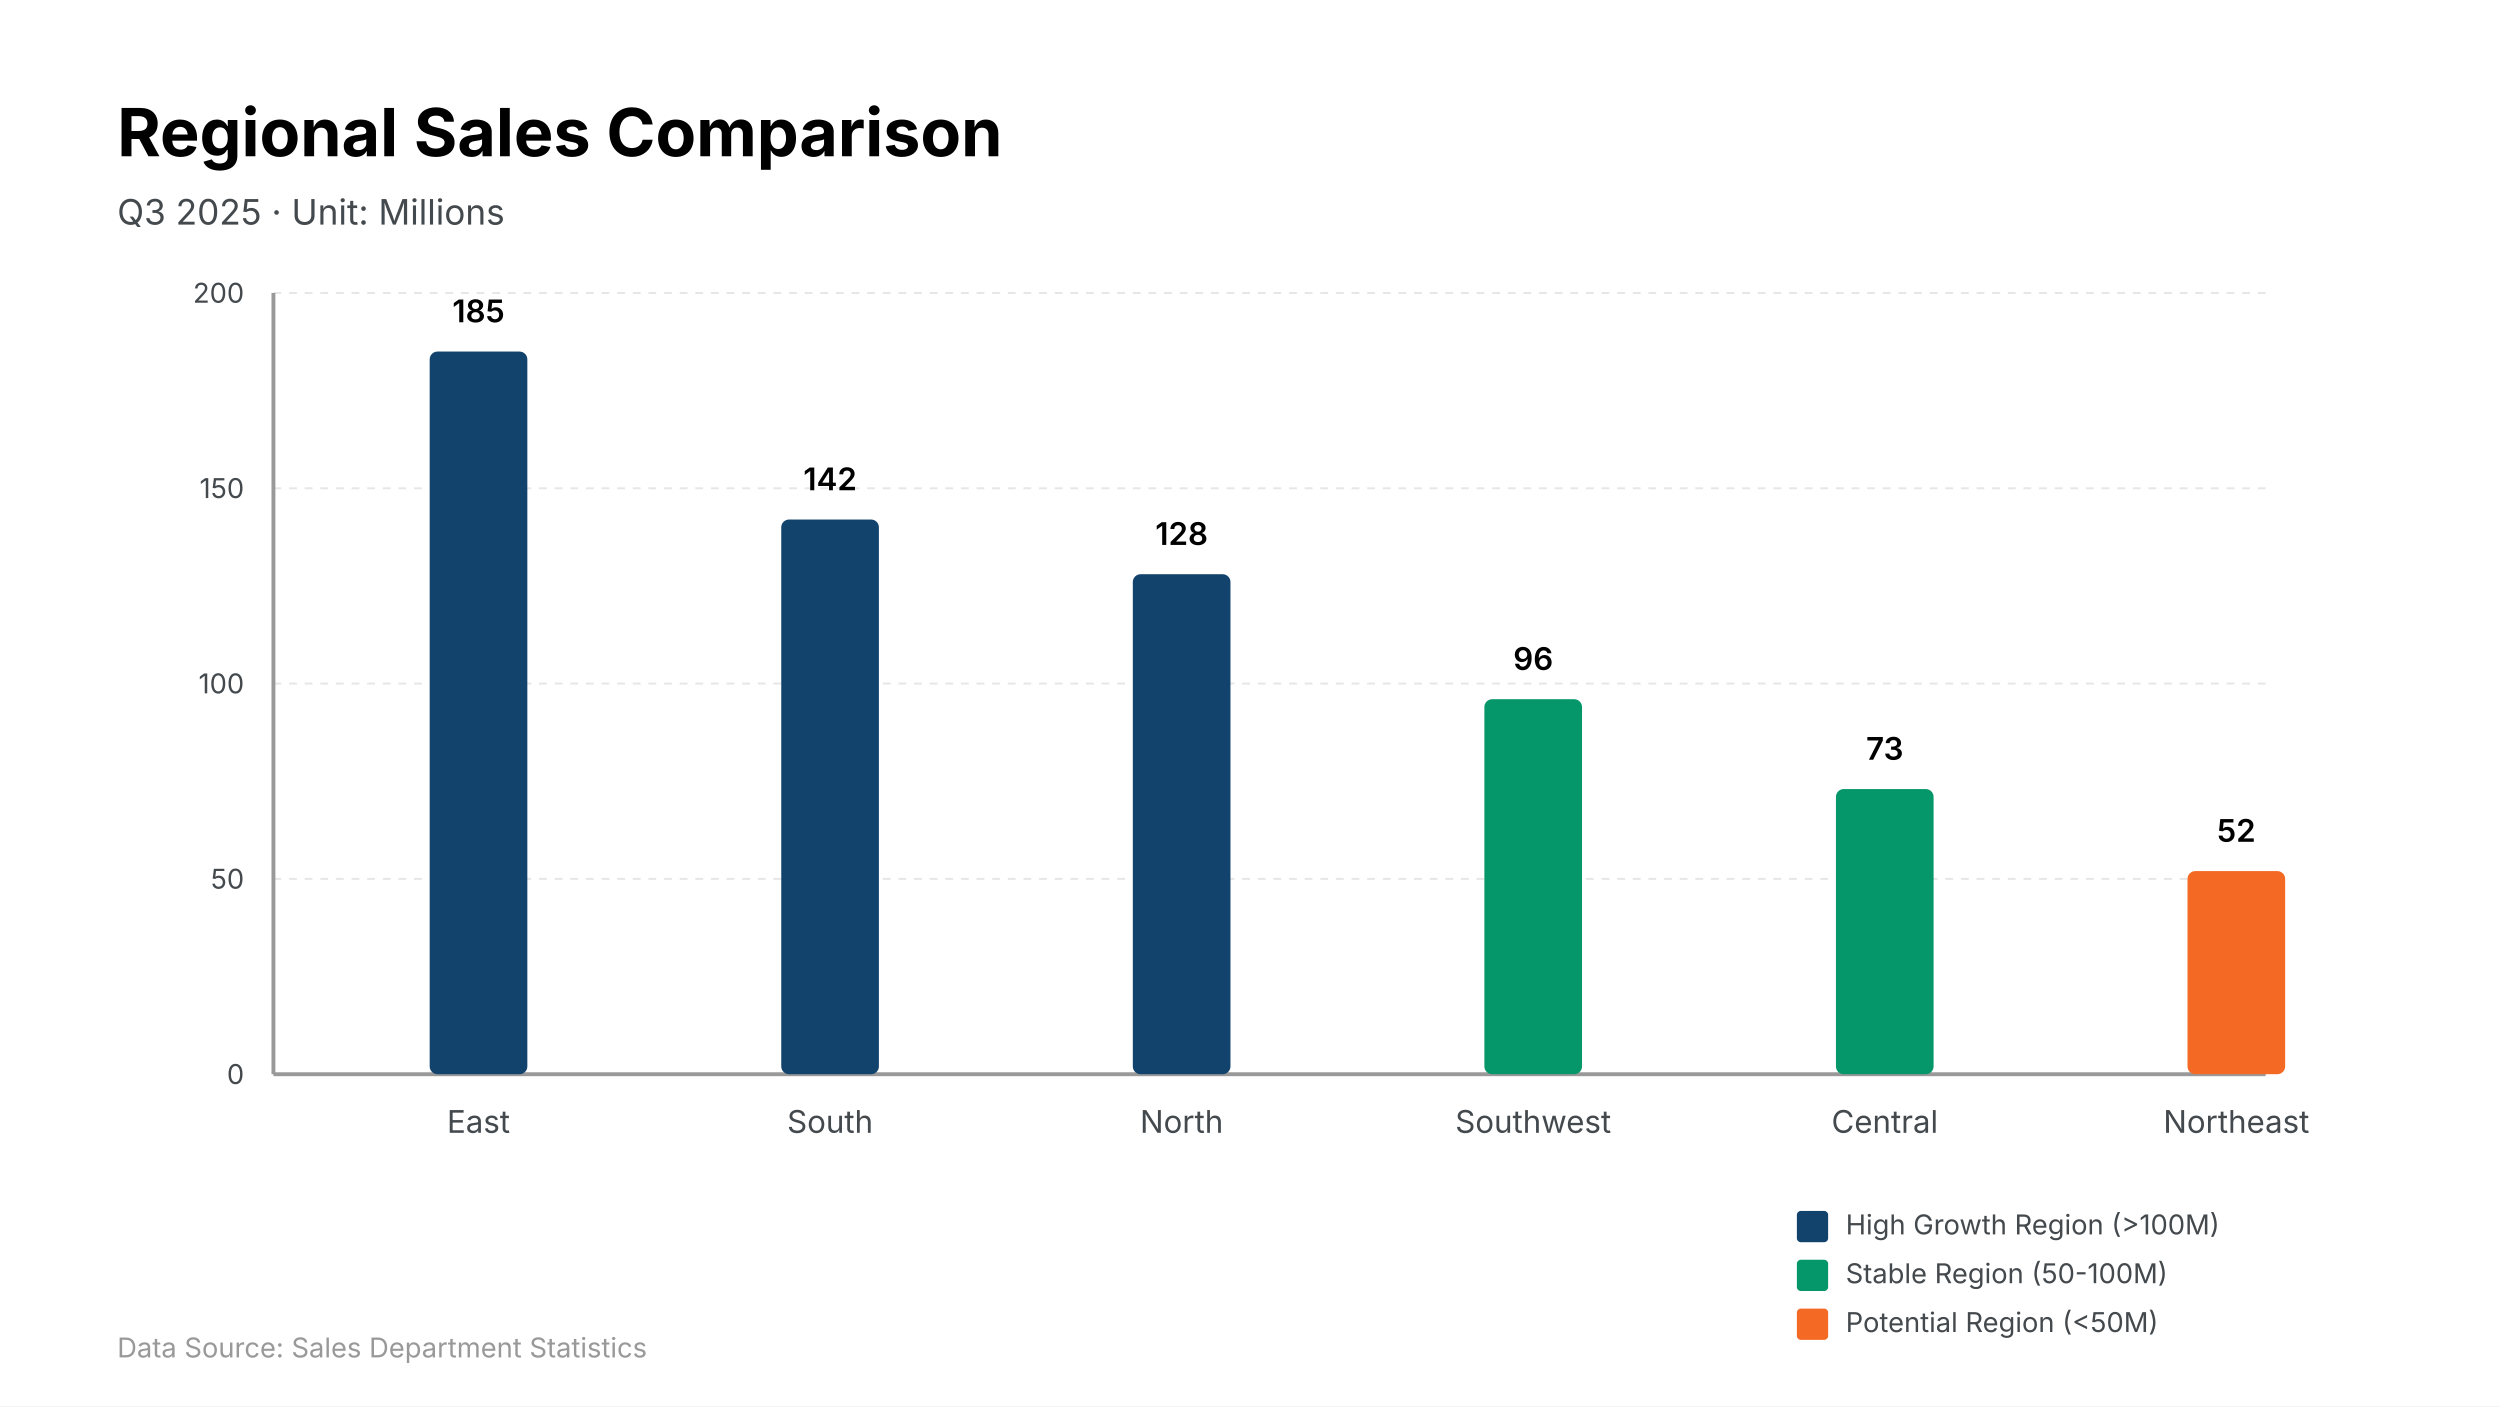
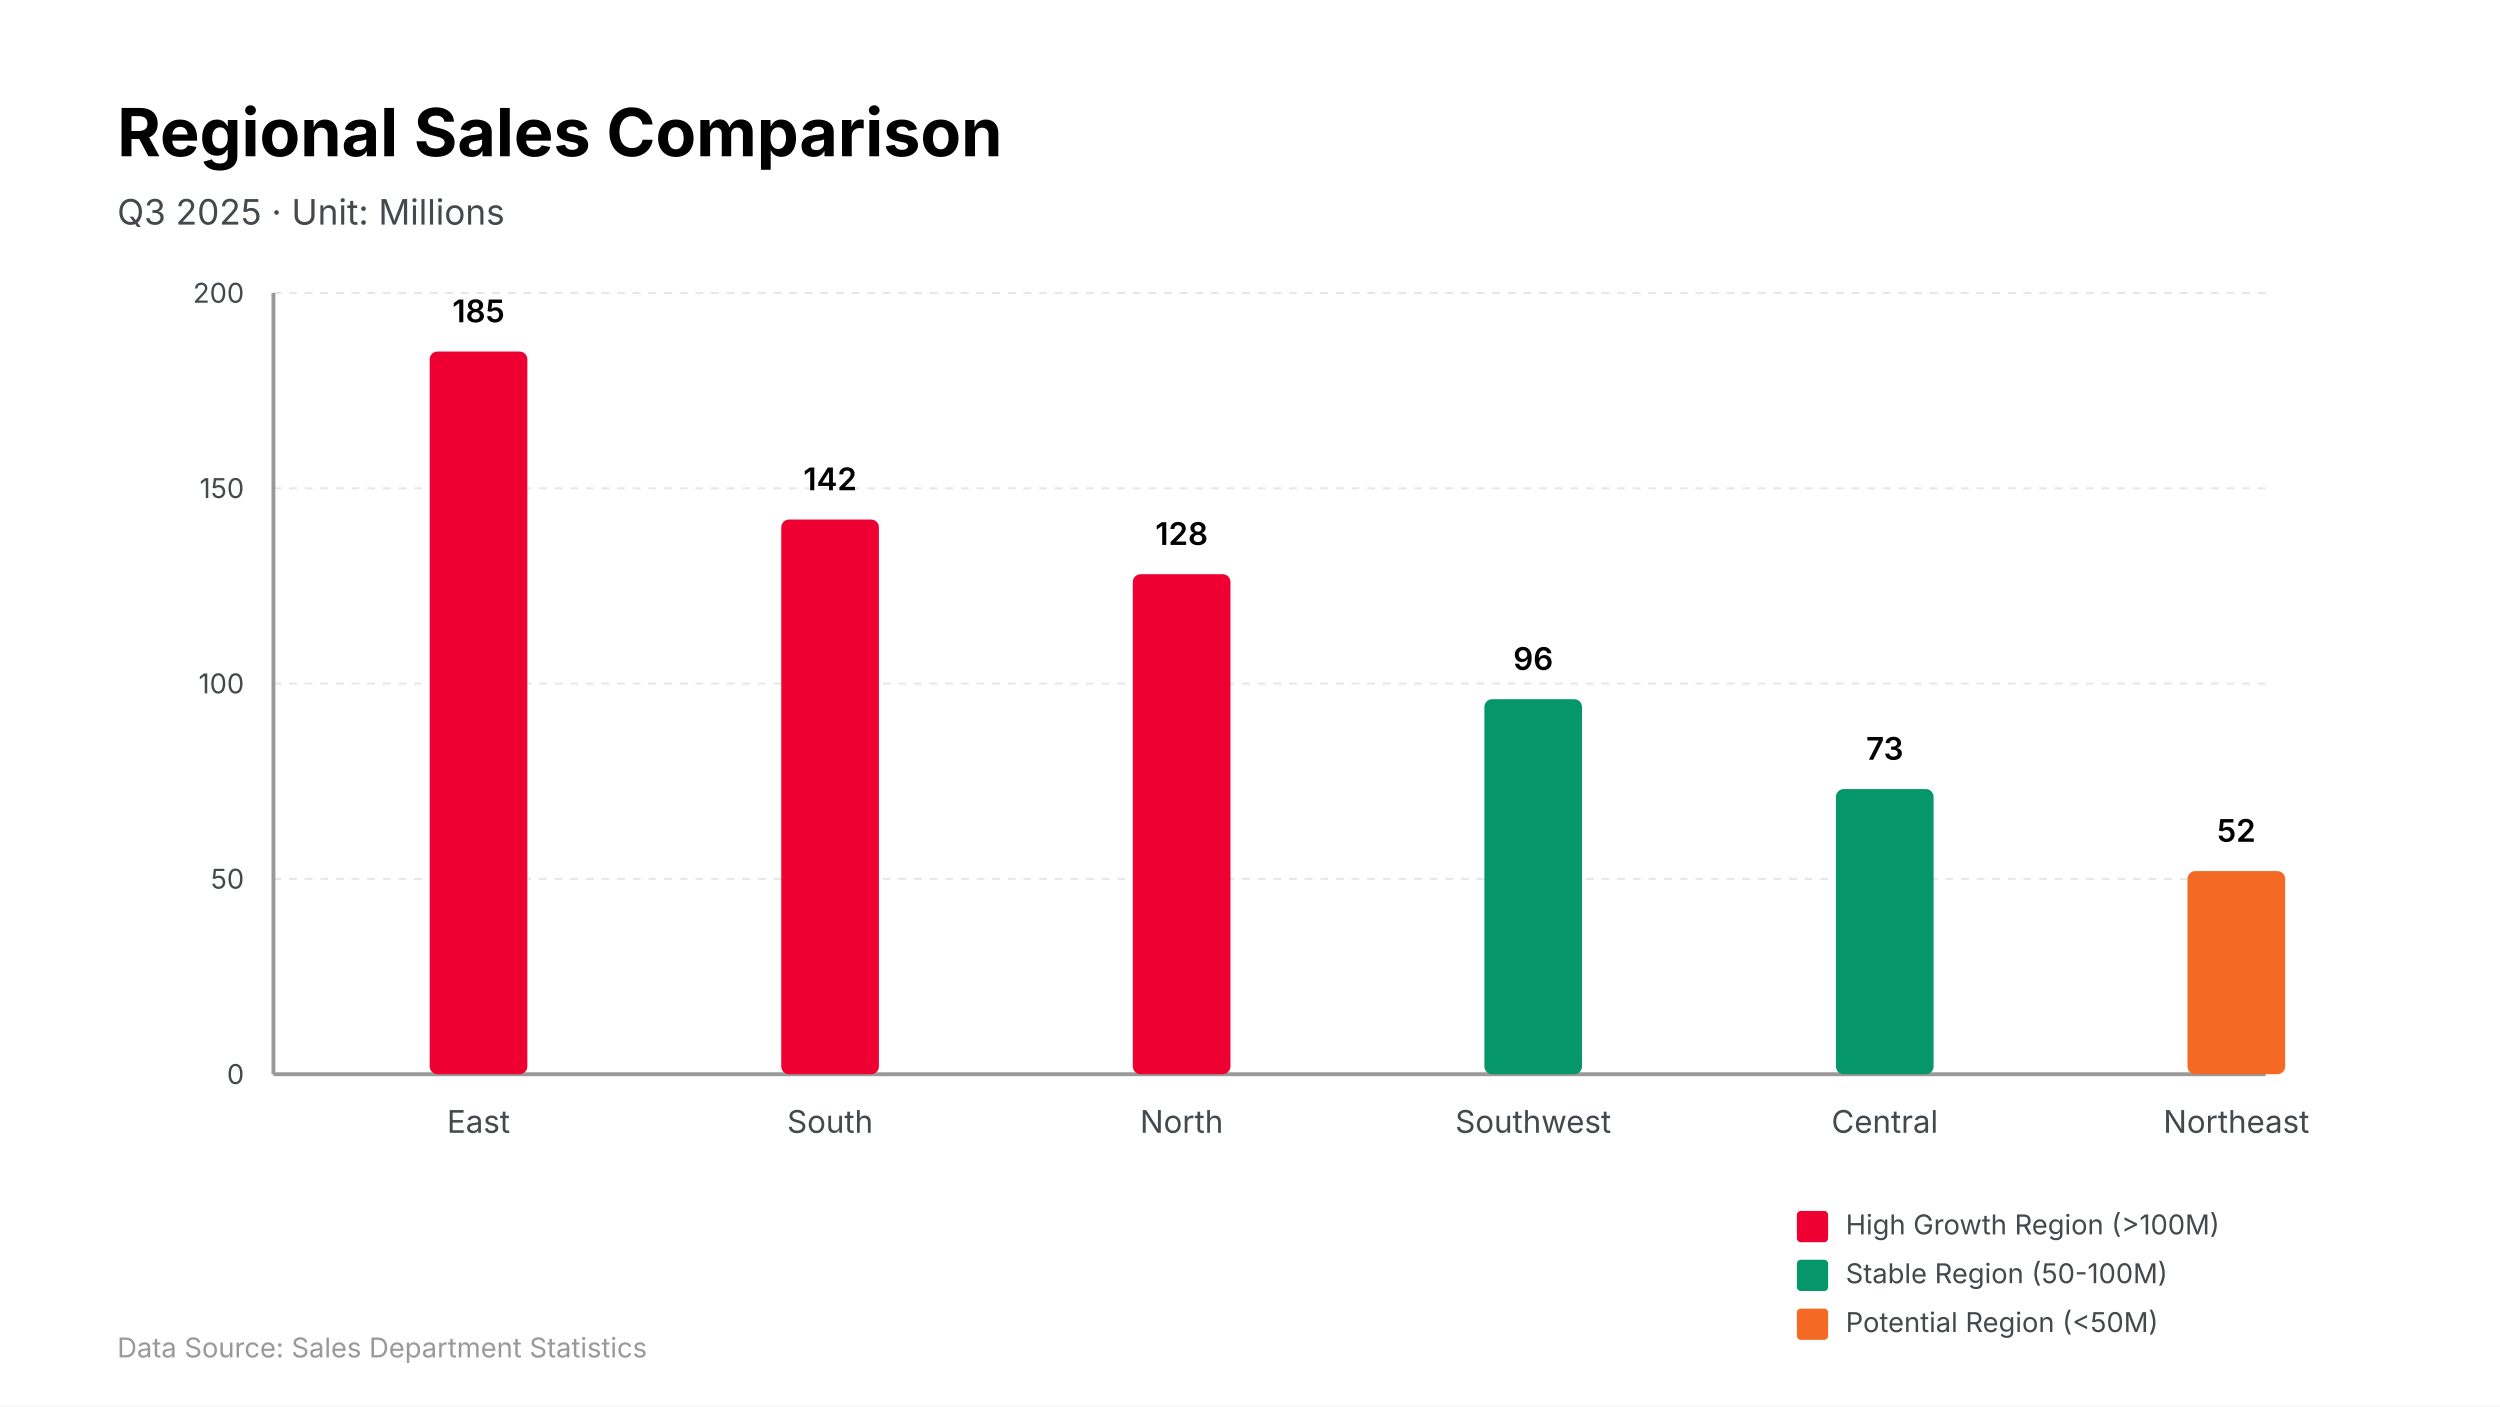
<svg xmlns="http://www.w3.org/2000/svg" viewBox="0 0 1280 720" width="1280" height="720" font-family="-apple-system, BlinkMacSystemFont, 'Segoe UI', sans-serif" font-size="12">
  <rect width="1280" height="720" fill="#FFFFFF" />
  <g id="header">
    <text x="60" y="80" font-size="34" font-weight="bold" fill="#000000">Regional Sales Comparison</text>
    <text x="60" y="115" font-size="18" fill="#44494D">Q3 2025 · Unit: Millions</text>
  </g>
  <g id="bar_chart" data-viettel-blue-scope="chart">
    <g id="chartArea">
      <line x1="140" y1="550" x2="1160" y2="550" stroke="#E6E6E6" stroke-width="1" stroke-dasharray="4,4" />
      <line x1="140" y1="450" x2="1160" y2="450" stroke="#E6E6E6" stroke-width="1" stroke-dasharray="4,4" />
      <line x1="140" y1="350" x2="1160" y2="350" stroke="#E6E6E6" stroke-width="1" stroke-dasharray="4,4" />
      <line x1="140" y1="250" x2="1160" y2="250" stroke="#E6E6E6" stroke-width="1" stroke-dasharray="4,4" />
      <line x1="140" y1="150" x2="1160" y2="150" stroke="#E6E6E6" stroke-width="1" stroke-dasharray="4,4" />
      <text x="125" y="555" font-size="14" fill="#44494D" text-anchor="end">0</text>
      <text x="125" y="455" font-size="14" fill="#44494D" text-anchor="end">50</text>
      <text x="125" y="355" font-size="14" fill="#44494D" text-anchor="end">100</text>
      <text x="125" y="255" font-size="14" fill="#44494D" text-anchor="end">150</text>
      <text x="125" y="155" font-size="14" fill="#44494D" text-anchor="end">200</text>
      <line x1="140" y1="150" x2="140" y2="550" stroke="#999999" stroke-width="2" />
      <line x1="140" y1="550" x2="1160" y2="550" stroke="#999999" stroke-width="2" />
      <g id="bar-1">
-         <rect x="220" y="180" width="50" height="370" rx="4" fill="#12436D" />
+         <rect x="220" y="180" width="50" height="370" rx="4" fill="#EE0033" />
        <text x="245" y="165" font-size="16" font-weight="600" fill="#000000" text-anchor="middle">185</text>
        <text x="245" y="580" font-size="16" fill="#44494D" text-anchor="middle">East</text>
      </g>
      <g id="bar-2">
-         <rect x="400" y="266" width="50" height="284" rx="4" fill="#12436D" />
+         <rect x="400" y="266" width="50" height="284" rx="4" fill="#EE0033" />
        <text x="425" y="251" font-size="16" font-weight="600" fill="#000000" text-anchor="middle">142</text>
        <text x="425" y="580" font-size="16" fill="#44494D" text-anchor="middle">South</text>
      </g>
      <g id="bar-3">
-         <rect x="580" y="294" width="50" height="256" rx="4" fill="#12436D" />
+         <rect x="580" y="294" width="50" height="256" rx="4" fill="#EE0033" />
        <text x="605" y="279" font-size="16" font-weight="600" fill="#000000" text-anchor="middle">128</text>
        <text x="605" y="580" font-size="16" fill="#44494D" text-anchor="middle">North</text>
      </g>
      <g id="bar-4">
        <rect x="760" y="358" width="50" height="192" rx="4" fill="#059669" />
        <text x="785" y="343" font-size="16" font-weight="600" fill="#000000" text-anchor="middle">96</text>
        <text x="785" y="580" font-size="16" fill="#44494D" text-anchor="middle">Southwest</text>
      </g>
      <g id="bar-5">
        <rect x="940" y="404" width="50" height="146" rx="4" fill="#059669" />
        <text x="965" y="389" font-size="16" font-weight="600" fill="#000000" text-anchor="middle">73</text>
        <text x="965" y="580" font-size="16" fill="#44494D" text-anchor="middle">Central</text>
      </g>
      <g id="bar-6">
        <rect x="1120" y="446" width="50" height="104" rx="4" fill="#F46A25" />
        <text x="1145" y="431" font-size="16" font-weight="600" fill="#000000" text-anchor="middle">52</text>
        <text x="1145" y="580" font-size="16" fill="#44494D" text-anchor="middle">Northeast</text>
      </g>
    </g>
  </g>
  <g id="legend" data-viettel-blue-scope="chart">
    <g id="legend-high">
-       <rect x="920" y="620" width="16" height="16" rx="2" fill="#12436D" />
+       <rect x="920" y="620" width="16" height="16" rx="2" fill="#EE0033" />
      <text x="945" y="632" font-size="14" fill="#44494D">High Growth Region (&gt;100M)</text>
    </g>
    <g id="legend-mid">
      <rect x="920" y="645" width="16" height="16" rx="2" fill="#059669" />
      <text x="945" y="657" font-size="14" fill="#44494D">Stable Region (50-100M)</text>
    </g>
    <g id="legend-low">
      <rect x="920" y="670" width="16" height="16" rx="2" fill="#F46A25" />
      <text x="945" y="682" font-size="14" fill="#44494D">Potential Region (&lt;50M)</text>
    </g>
  </g>
  <g id="source">
    <text x="60" y="695" font-size="14" fill="#999999">Data Source: Sales Department Statistics</text>
  </g>
</svg>
